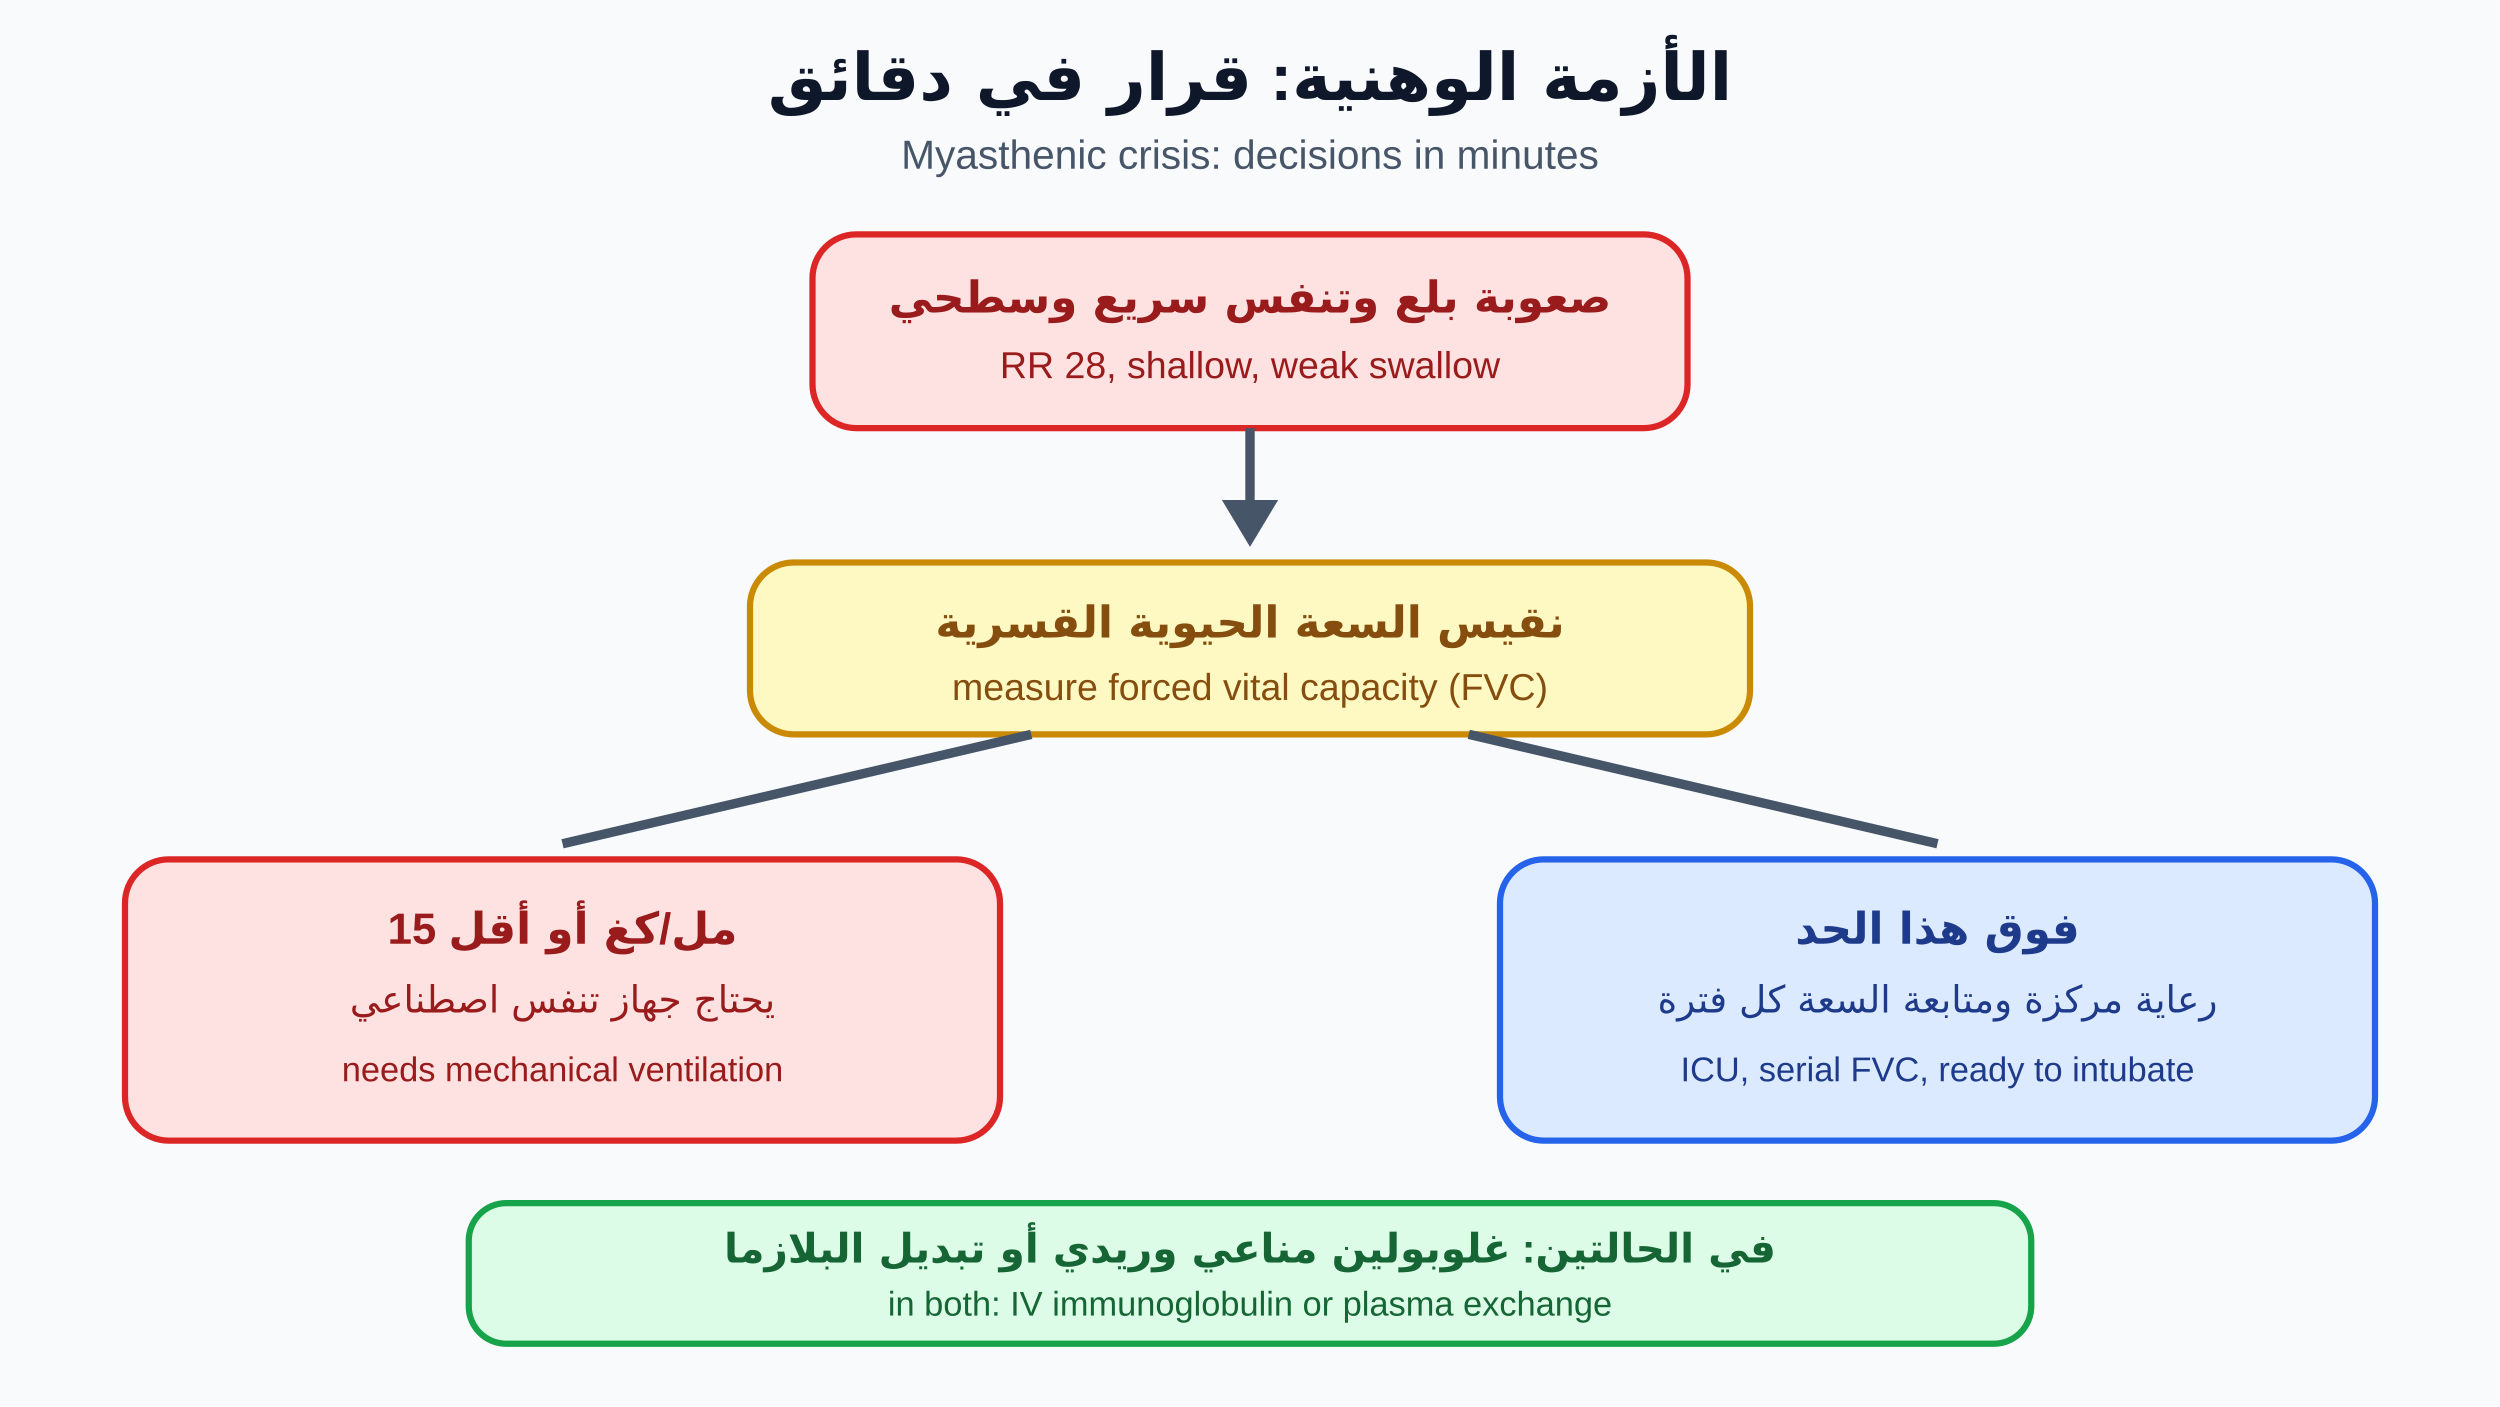
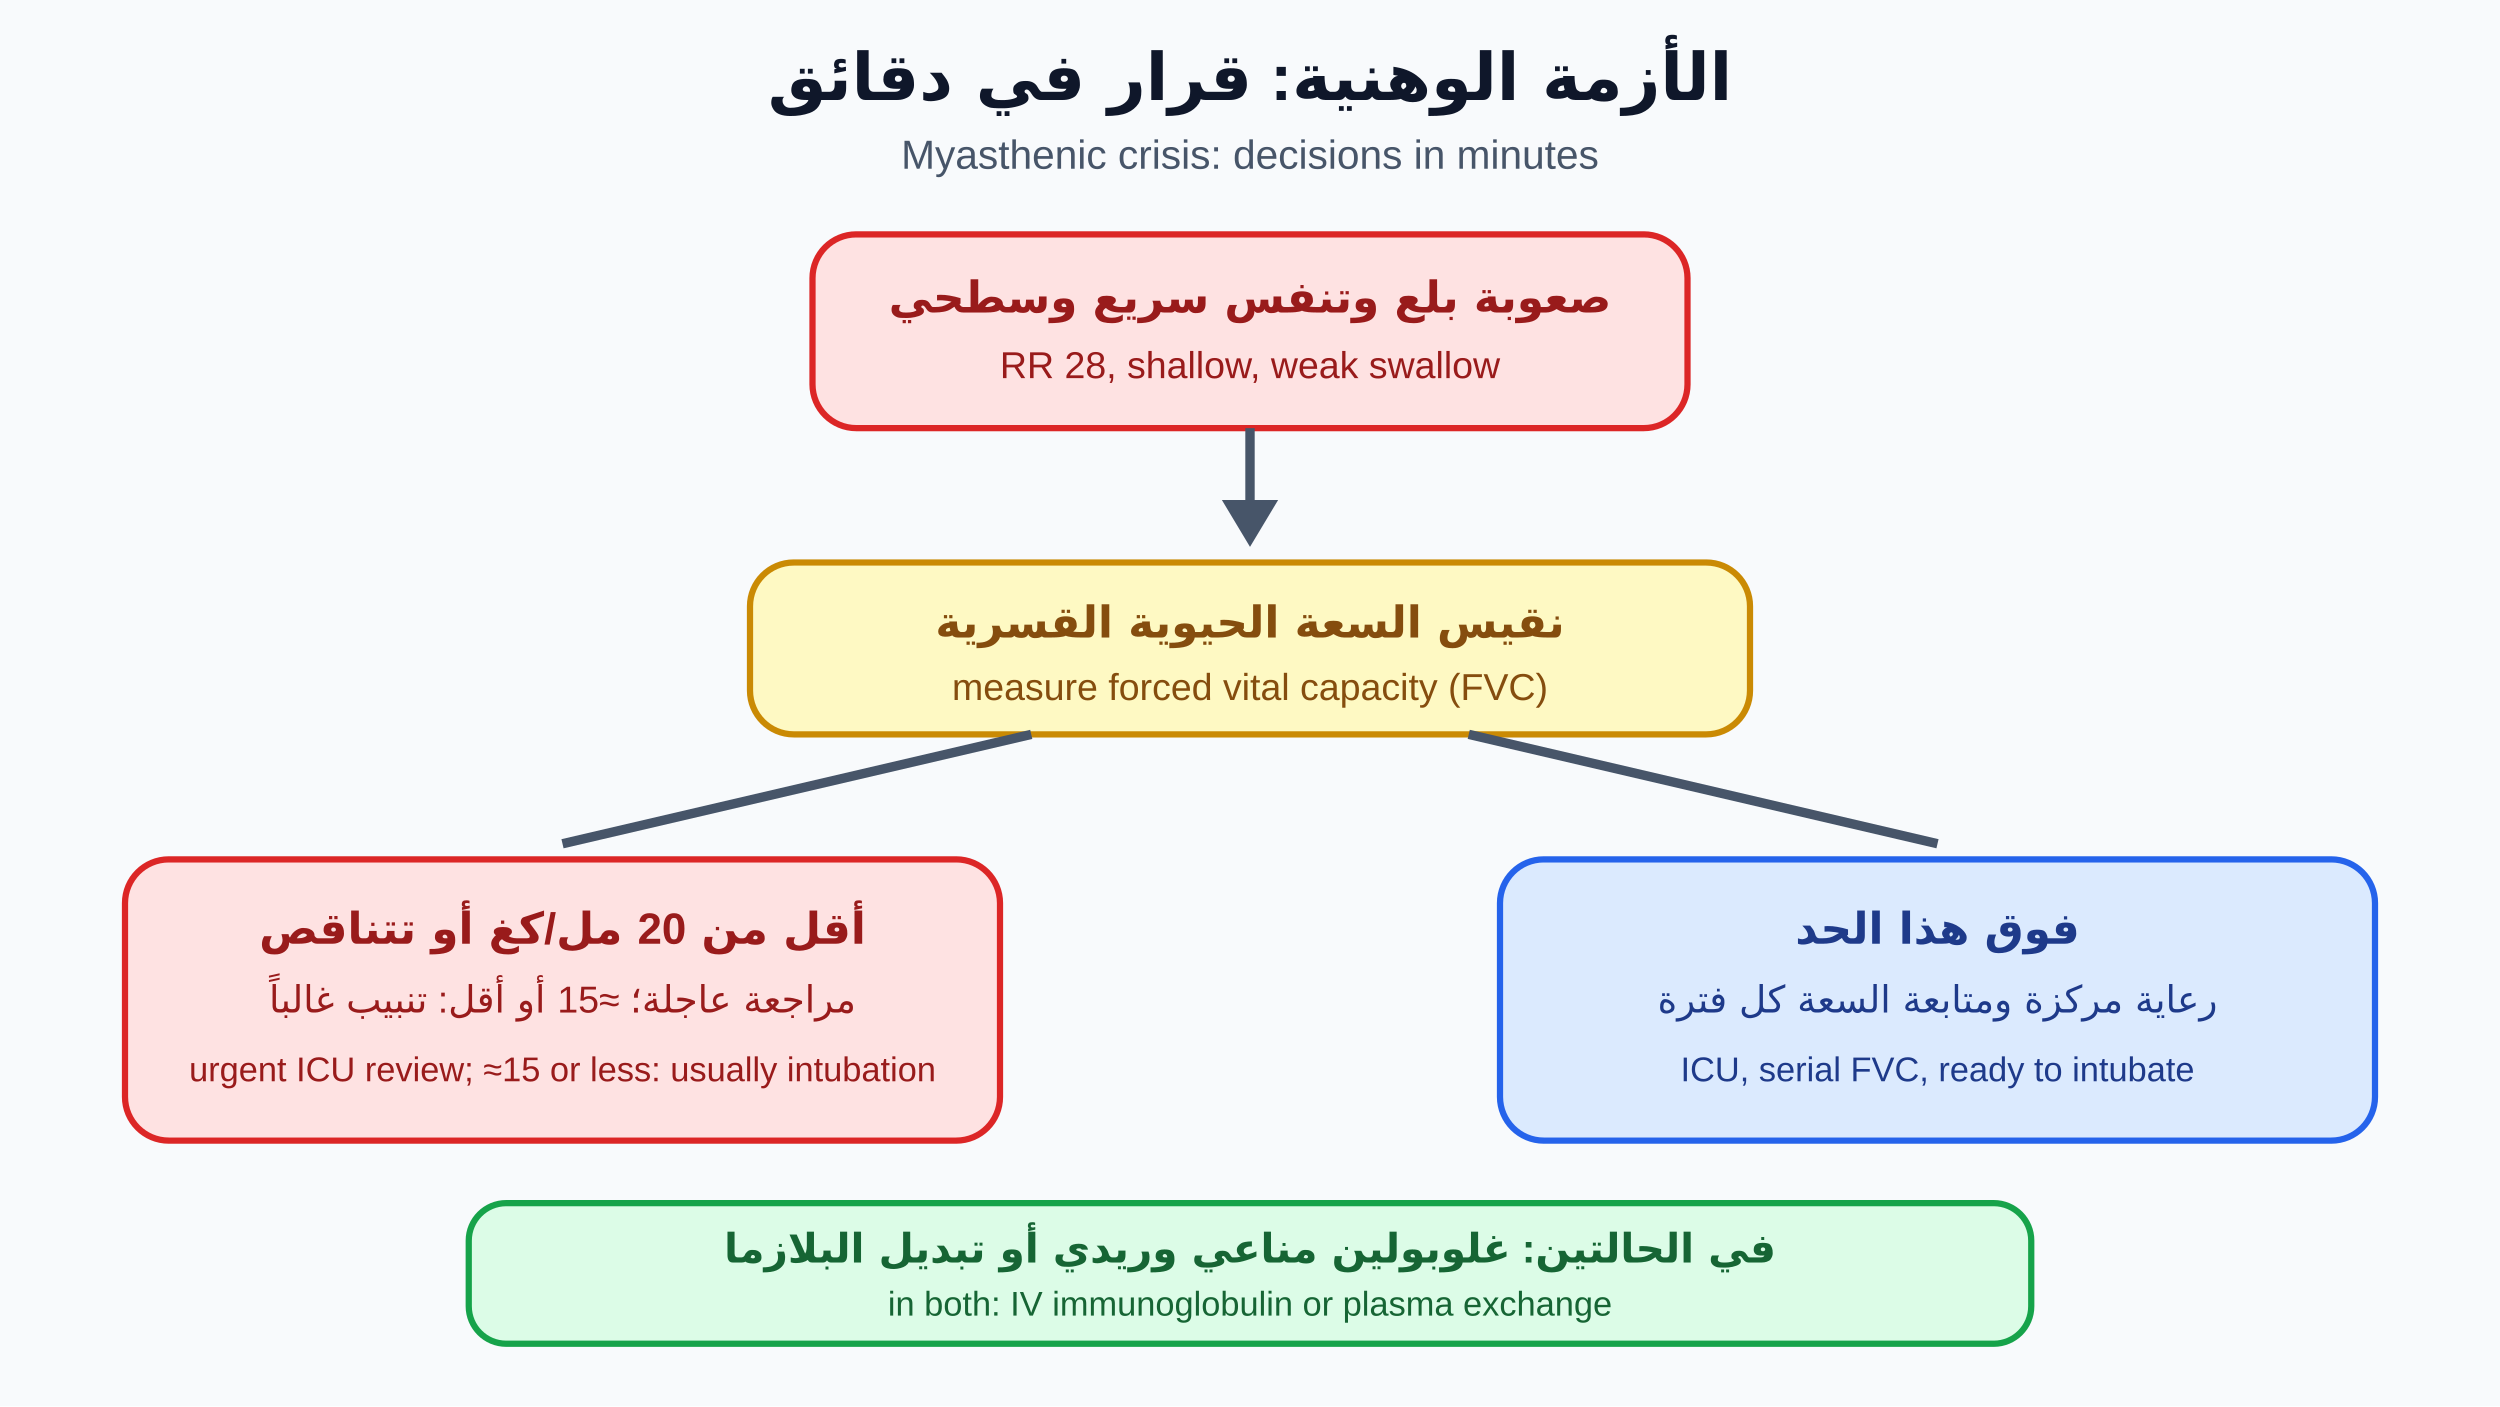
<svg xmlns="http://www.w3.org/2000/svg" viewBox="0 0 800 450" font-family="Tahoma, Arial, sans-serif">
  <rect width="800" height="450" fill="#f8fafc" />
  <text x="400" y="32" text-anchor="middle" font-size="21" font-weight="bold" fill="#0f172a">الأزمة الوهنية: قرار في دقائق</text>
  <text x="400" y="54" text-anchor="middle" font-size="13" fill="#475569">Myasthenic crisis: decisions in minutes</text>
  <rect x="260" y="75" width="280" height="62" rx="14" fill="#fee2e2" stroke="#dc2626" stroke-width="2" />
  <text x="400" y="100" text-anchor="middle" font-size="14" font-weight="bold" fill="#991b1b">صعوبة بلع وتنفس سريع وسطحي</text>
  <text x="400" y="121" text-anchor="middle" font-size="12" fill="#991b1b">RR 28, shallow, weak swallow</text>
  <line x1="400" y1="137" x2="400" y2="165" stroke="#475569" stroke-width="3" />
  <polygon points="400,175 391,160 409,160" fill="#475569" />
  <rect x="240" y="180" width="320" height="55" rx="14" fill="#fef9c3" stroke="#ca8a04" stroke-width="2" />
  <text x="400" y="204" text-anchor="middle" font-size="14" font-weight="bold" fill="#854d0e">نقيس السعة الحيوية القسرية</text>
  <text x="400" y="224" text-anchor="middle" font-size="12" fill="#854d0e">measure forced vital capacity (FVC)</text>
  <line x1="330" y1="235" x2="180" y2="270" stroke="#475569" stroke-width="3" />
  <line x1="470" y1="235" x2="620" y2="270" stroke="#475569" stroke-width="3" />
  <rect x="40" y="275" width="280" height="90" rx="14" fill="#fee2e2" stroke="#dc2626" stroke-width="2" />
-   <text x="180" y="302" text-anchor="middle" font-size="14" font-weight="bold" fill="#991b1b">15 مل/كغ أو أقل</text>
-   <text x="180" y="324" text-anchor="middle" font-size="12" fill="#991b1b">يحتاج جهاز تنفس اصطناعي</text>
-   <text x="180" y="346" text-anchor="middle" font-size="11" fill="#991b1b">needs mechanical ventilation</text>
+   <text x="180" y="302" text-anchor="middle" font-size="14" font-weight="bold" fill="#991b1b">أقل من 20 مل/كغ أو تتناقص</text>
+   <text x="180" y="324" text-anchor="middle" font-size="12" fill="#991b1b">مراجعة عاجلة؛ ≈15 أو أقل: تنبيب غالباً</text>
+   <text x="180" y="346" text-anchor="middle" font-size="11" fill="#991b1b">urgent ICU review; ≈15 or less: usually intubation</text>
  <rect x="480" y="275" width="280" height="90" rx="14" fill="#dbeafe" stroke="#2563eb" stroke-width="2" />
  <text x="620" y="302" text-anchor="middle" font-size="14" font-weight="bold" fill="#1e3a8a">فوق هذا الحد</text>
  <text x="620" y="324" text-anchor="middle" font-size="12" fill="#1e3a8a">رعاية مركزة ومتابعة السعة كل فترة</text>
  <text x="620" y="346" text-anchor="middle" font-size="11" fill="#1e3a8a">ICU, serial FVC, ready to intubate</text>
  <rect x="150" y="385" width="500" height="45" rx="12" fill="#dcfce7" stroke="#16a34a" stroke-width="2" />
  <text x="400" y="404" text-anchor="middle" font-size="13" font-weight="bold" fill="#166534">في الحالتين: غلوبولين مناعي وريدي أو تبديل البلازما</text>
  <text x="400" y="421" text-anchor="middle" font-size="11" fill="#166534">in both: IV immunoglobulin or plasma exchange</text>
</svg>
